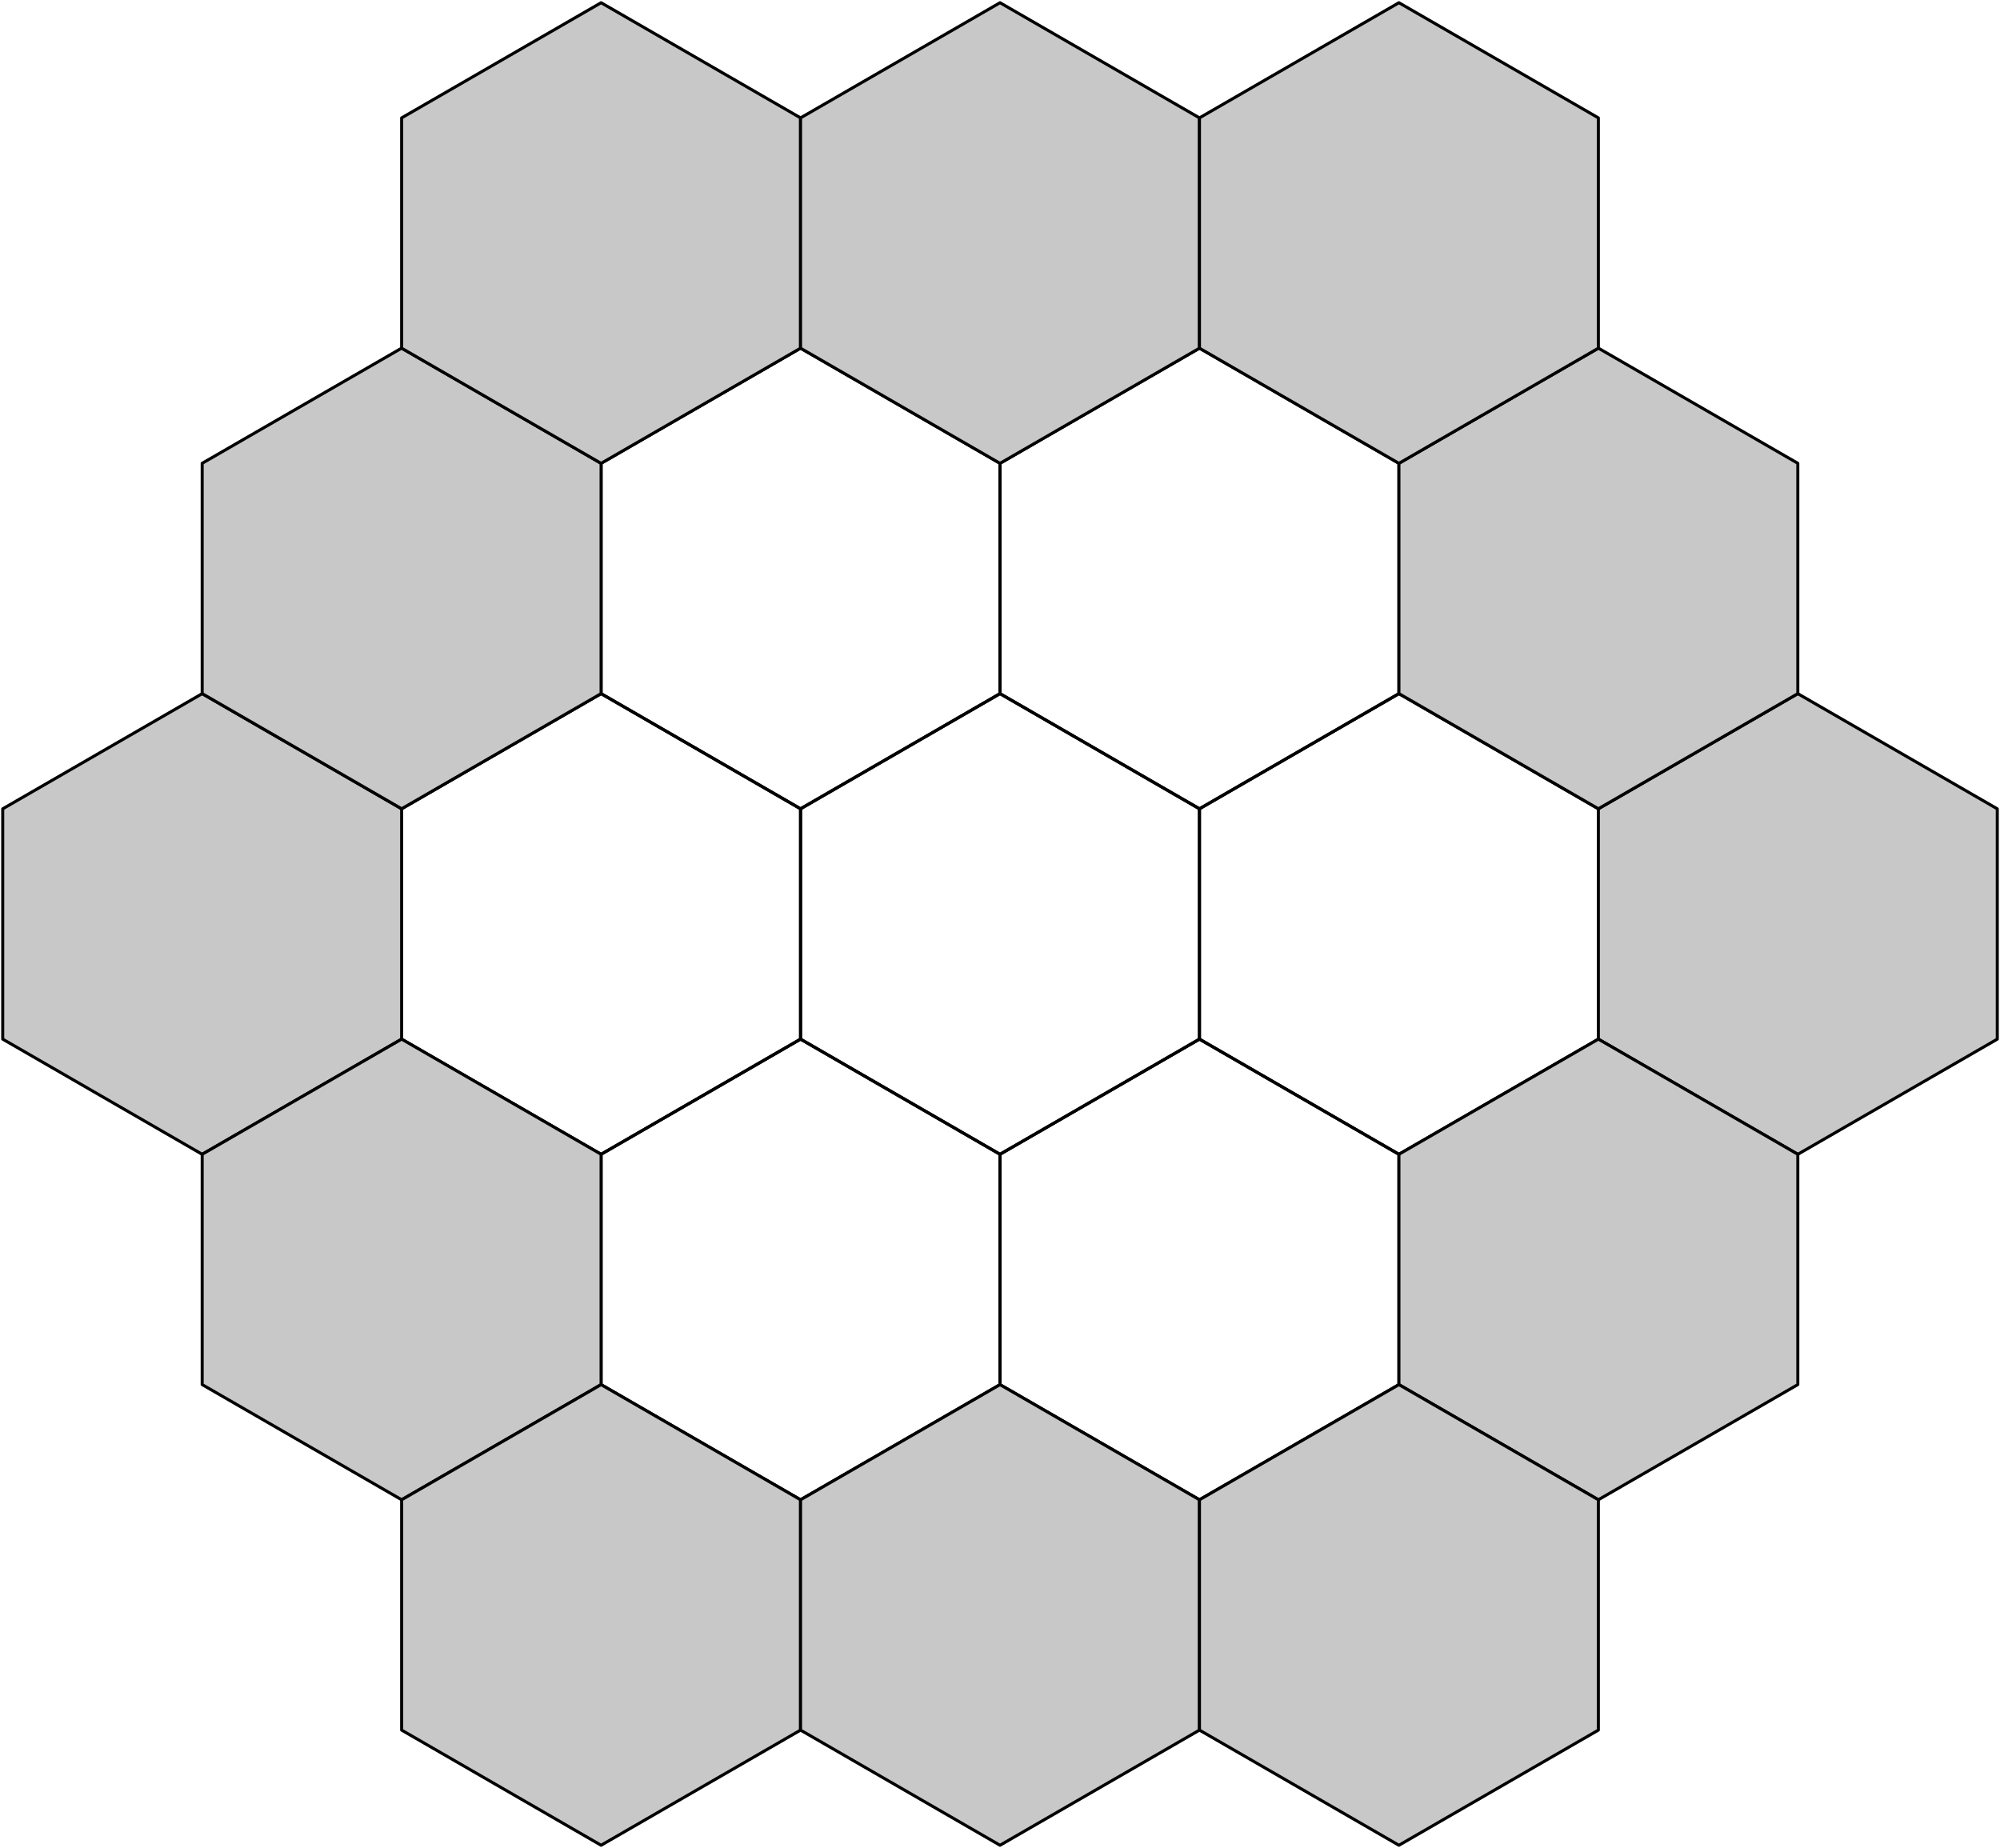
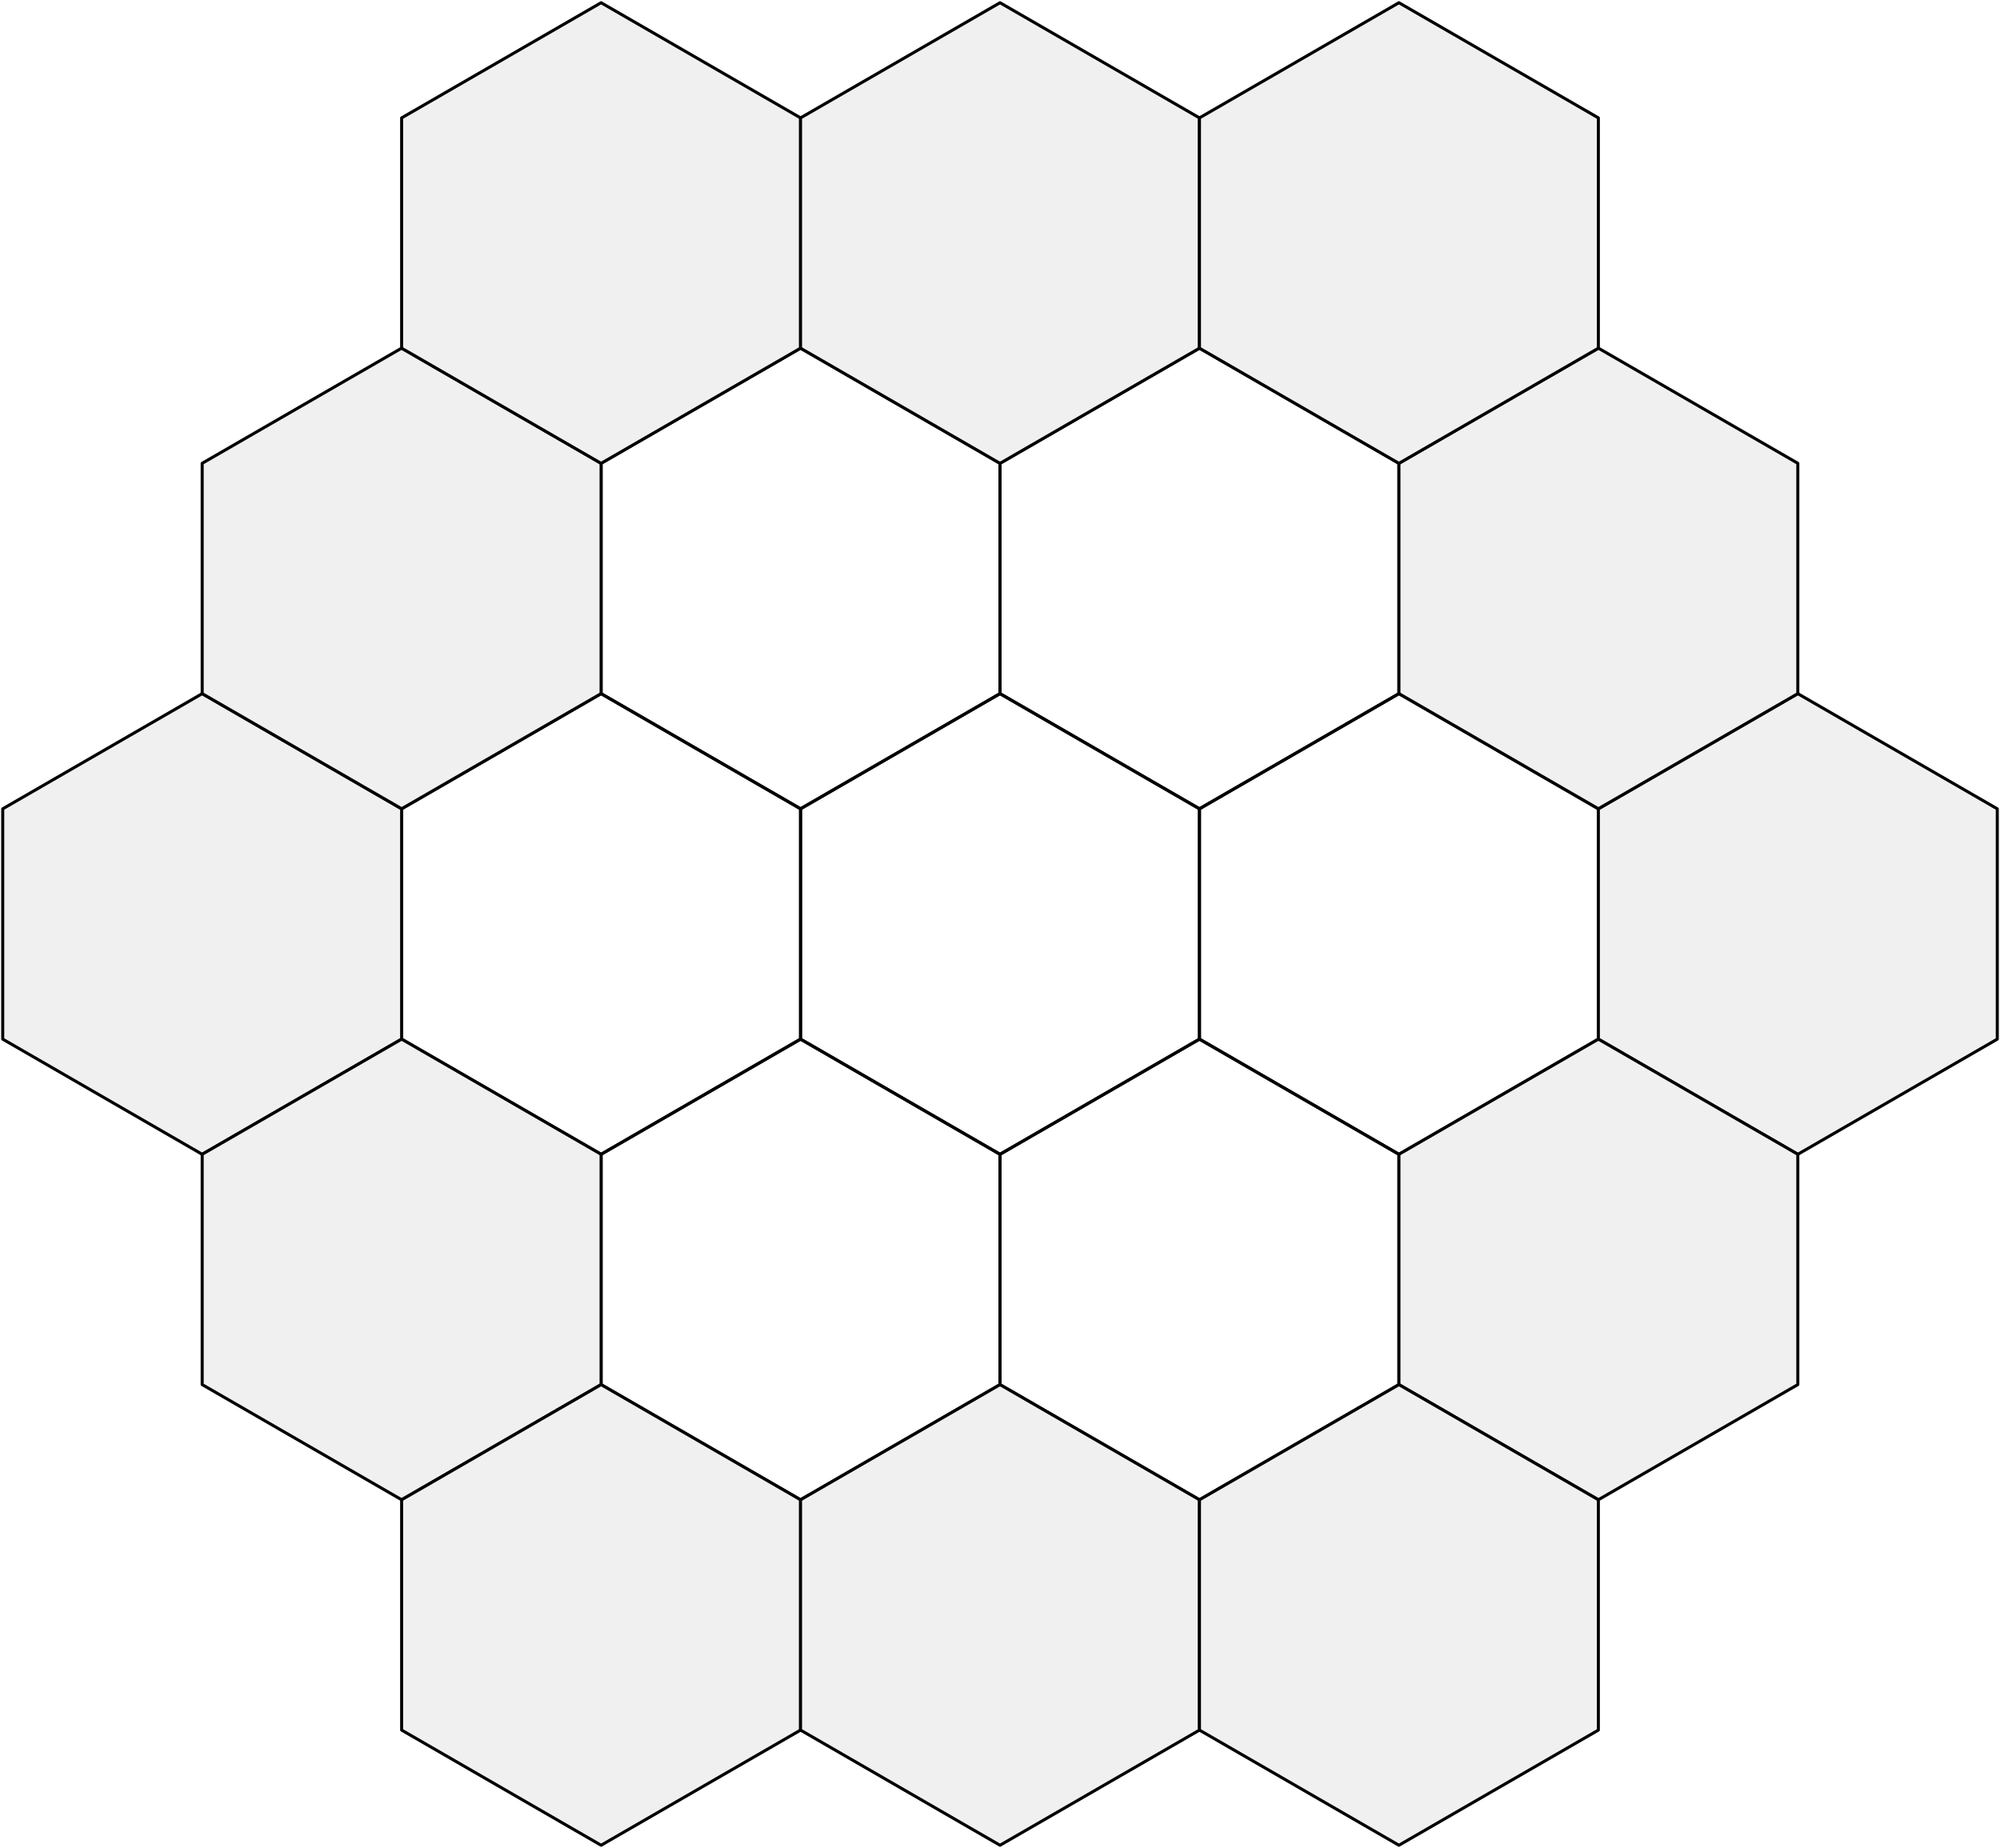
- <svg xmlns="http://www.w3.org/2000/svg" viewBox="0 0 3308.811 3057.304" height="3057.304" width="3308.811" xml:space="preserve" version="1.1" id="svg4226">
+ <svg xmlns="http://www.w3.org/2000/svg" id="svg4226" version="1.1" xml:space="preserve" width="3308.811" height="3057.304" viewBox="0 0 3308.811 3057.304">
  <defs id="defs4230" />
-   <g transform="matrix(1.25,0,0,-1.25,2.010363,3056.571)" id="g4234">
-     <g transform="scale(0.180232,0.180232)" id="g4236">
-       <path id="path4238" style="fill:none;stroke:#000000;stroke-width:22.194;stroke-linecap:round;stroke-linejoin:round;stroke-miterlimit:4;stroke-dasharray:none;stroke-opacity:1" d="m 5869.85,7627.71 0,-1691.29 -1464.69,-845.63 -1464.7,845.63 0,1691.29 1464.7,845.66 1464.69,-845.66 z" />
-       <path id="path4240" style="fill:none;stroke:#000000;stroke-width:22.194;stroke-linecap:round;stroke-linejoin:round;stroke-miterlimit:4;stroke-dasharray:none;stroke-opacity:1" d="m 8799.24,7627.71 0,-1691.29 -1464.69,-845.63 -1464.7,845.63 0,1691.29 1464.7,845.66 1464.69,-845.66 z" />
-       <path id="path4242" style="fill:none;stroke:#000000;stroke-width:22.194;stroke-linecap:round;stroke-linejoin:round;stroke-miterlimit:4;stroke-dasharray:none;stroke-opacity:1" d="m 11728.6,7627.71 0,-1691.29 -1464.6,-845.63 -1464.76,845.63 0,1691.29 1464.76,845.66 1464.6,-845.66 z" />
-       <path id="path4244" style="fill:none;stroke:#000000;stroke-width:22.194;stroke-linecap:round;stroke-linejoin:round;stroke-miterlimit:4;stroke-dasharray:none;stroke-opacity:1" d="m 7334.55,10165.1 0,-1691.32 -1464.7,-845.64 -1464.69,845.64 0,1691.32 1464.69,845.6 1464.7,-845.6 z" />
-       <path id="path4246" style="fill:none;stroke:#000000;stroke-width:22.194;stroke-linecap:round;stroke-linejoin:round;stroke-miterlimit:4;stroke-dasharray:none;stroke-opacity:1" d="m 10264,10165.1 0,-1691.32 -1464.76,-845.64 -1464.69,845.64 0,1691.32 1464.69,845.6 1464.76,-845.6 z" />
-       <path id="path4248" style="fill:none;stroke:#000000;stroke-width:22.194;stroke-linecap:round;stroke-linejoin:round;stroke-miterlimit:4;stroke-dasharray:none;stroke-opacity:1" d="m 7334.55,5090.83 0,-1691.29 -1464.7,-845.63 -1464.69,845.63 0,1691.29 1464.69,845.65 1464.7,-845.65 z" />
-       <path id="path4250" style="fill:none;stroke:#000000;stroke-width:22.194;stroke-linecap:round;stroke-linejoin:round;stroke-miterlimit:4;stroke-dasharray:none;stroke-opacity:1" d="m 10264,5090.83 0,-1691.29 -1464.76,-845.63 -1464.69,845.63 0,1691.29 1464.69,845.65 1464.76,-845.65 z" />
-       <path id="path4252" style="fill:#f0f0f0;fill-opacity:1;fill-rule:nonzero;stroke:none" d="m 2940.46,7627.71 0,-1691.29 -1464.71,-845.63 -1464.699,845.63 0,1691.29 1464.699,845.66" />
-       <path id="path4254" style="fill:#c8c8c8;fill-opacity:1;stroke:#000000;stroke-width:22.194;stroke-linecap:round;stroke-linejoin:round;stroke-miterlimit:4;stroke-dasharray:none;stroke-opacity:1" d="m 2940.46,7627.71 0,-1691.29 -1464.71,-845.63 -1464.699,845.63 0,1691.29 1464.699,845.66 1464.71,-845.66 z" />
-       <path id="path4256" style="fill:#f0f0f0;fill-opacity:1;fill-rule:nonzero;stroke:none" d="m 14658,7627.71 0,-1691.29 -1464.7,-845.63 -1464.7,845.63 0,1691.29 1464.7,845.66" />
-       <path id="path4258" style="fill:#c8c8c8;fill-opacity:1;stroke:#000000;stroke-width:22.194;stroke-linecap:round;stroke-linejoin:round;stroke-miterlimit:4;stroke-dasharray:none;stroke-opacity:1" d="m 14658,7627.71 0,-1691.29 -1464.7,-845.63 -1464.7,845.63 0,1691.29 1464.7,845.66 1464.7,-845.66 z" />
-       <path id="path4260" style="fill:#f0f0f0;fill-opacity:1;fill-rule:nonzero;stroke:none" d="m 4405.16,10165.1 0,-1691.32 -1464.7,-845.64 -1464.71,845.64 0,1691.32 1464.71,845.6" />
-       <path id="path4262" style="fill:#c8c8c8;fill-opacity:1;stroke:#000000;stroke-width:22.194;stroke-linecap:round;stroke-linejoin:round;stroke-miterlimit:4;stroke-dasharray:none;stroke-opacity:1" d="m 4405.16,10165.1 0,-1691.32 -1464.7,-845.64 -1464.71,845.64 0,1691.32 1464.71,845.6 1464.7,-845.6 z" />
-       <path id="path4264" style="fill:#f0f0f0;fill-opacity:1;fill-rule:nonzero;stroke:none" d="m 13193.3,10165.1 0,-1691.32 -1464.7,-845.64 -1464.6,845.64 0,1691.32 1464.6,845.6" />
-       <path id="path4266" style="fill:#c8c8c8;fill-opacity:1;stroke:#000000;stroke-width:22.194;stroke-linecap:round;stroke-linejoin:round;stroke-miterlimit:4;stroke-dasharray:none;stroke-opacity:1" d="m 13193.3,10165.1 0,-1691.32 -1464.7,-845.64 -1464.6,845.64 0,1691.32 1464.6,845.6 1464.7,-845.6 z" />
-       <path id="path4268" style="fill:#b4b4b4;fill-opacity:1;fill-rule:nonzero;stroke:none" d="m 4405.16,5090.83 0,-1691.29 -1464.7,-845.63 -1464.71,845.63 0,1691.29 1464.71,845.65" />
-       <path id="path4270" style="fill:#c8c8c8;fill-opacity:1;stroke:#000000;stroke-width:22.194;stroke-linecap:round;stroke-linejoin:round;stroke-miterlimit:4;stroke-dasharray:none;stroke-opacity:1" d="m 4405.16,5090.83 0,-1691.29 -1464.7,-845.63 -1464.71,845.63 0,1691.29 1464.71,845.65 1464.7,-845.65 z" />
-       <path id="path4272" style="fill:#f0f0f0;fill-opacity:1;fill-rule:nonzero;stroke:none" d="m 13193.3,5090.83 0,-1691.29 -1464.7,-845.63 -1464.6,845.63 0,1691.29 1464.6,845.65" />
-       <path id="path4274" style="fill:#c8c8c8;fill-opacity:1;stroke:#000000;stroke-width:22.194;stroke-linecap:round;stroke-linejoin:round;stroke-miterlimit:4;stroke-dasharray:none;stroke-opacity:1" d="m 13193.3,5090.83 0,-1691.29 -1464.7,-845.63 -1464.6,845.63 0,1691.29 1464.6,845.65 1464.7,-845.65 z" />
-       <path id="path4276" style="fill:#c8c8c8;fill-opacity:1;fill-rule:nonzero;stroke:none" d="m 5869.85,12701.6 0,-1691.3 -1464.69,-845.6 -1464.7,845.6 0,1691.3 1464.7,845.7" />
-       <path id="path4278" style="fill:#c8c8c8;fill-opacity:1;stroke:#000000;stroke-width:22.194;stroke-linecap:round;stroke-linejoin:round;stroke-miterlimit:4;stroke-dasharray:none;stroke-opacity:1" d="m 5869.85,12701.6 0,-1691.3 -1464.69,-845.6 -1464.7,845.6 0,1691.3 1464.7,845.7 1464.69,-845.7 z" />
-       <path id="path4280" style="fill:#c8c8c8;fill-opacity:1;fill-rule:nonzero;stroke:none" d="m 8799.24,12701.6 0,-1691.3 -1464.69,-845.6 -1464.7,845.6 0,1691.3 1464.7,845.7" />
-       <path id="path4282" style="fill:#c8c8c8;fill-opacity:1;stroke:#000000;stroke-width:22.194;stroke-linecap:round;stroke-linejoin:round;stroke-miterlimit:4;stroke-dasharray:none;stroke-opacity:1" d="m 8799.24,12701.6 0,-1691.3 -1464.69,-845.6 -1464.7,845.6 0,1691.3 1464.7,845.7 1464.69,-845.7 z" />
-       <path id="path4284" style="fill:#c8c8c8;fill-opacity:1;fill-rule:nonzero;stroke:none" d="m 11728.6,12701.6 0,-1691.3 -1464.6,-845.6 -1464.76,845.6 0,1691.3 1464.76,845.7" />
-       <path id="path4286" style="fill:#c8c8c8;fill-opacity:1;stroke:#000000;stroke-width:22.194;stroke-linecap:round;stroke-linejoin:round;stroke-miterlimit:4;stroke-dasharray:none;stroke-opacity:1" d="m 11728.6,12701.6 0,-1691.3 -1464.6,-845.6 -1464.76,845.6 0,1691.3 1464.76,845.7 1464.6,-845.7 z" />
-       <path id="path4288" style="fill:#c8c8c8;fill-opacity:1;fill-rule:nonzero;stroke:none" d="m 5869.85,2553.64 0,-1691.285 -1464.69,-845.636 -1464.7,845.636 0,1691.285 1464.7,845.64" />
-       <path id="path4290" style="fill:#c8c8c8;fill-opacity:1;stroke:#000000;stroke-width:22.194;stroke-linecap:round;stroke-linejoin:round;stroke-miterlimit:4;stroke-dasharray:none;stroke-opacity:1" d="m 5869.85,2553.64 0,-1691.288 -1464.69,-845.633 -1464.7,845.633 0,1691.288 1464.7,845.64 1464.69,-845.64 z" />
-       <path id="path4292" style="fill:#c8c8c8;fill-opacity:1;fill-rule:nonzero;stroke:none" d="m 8799.24,2553.64 0,-1691.285 -1464.69,-845.636 -1464.7,845.636 0,1691.285 1464.7,845.64" />
-       <path id="path4294" style="fill:#c8c8c8;fill-opacity:1;stroke:#000000;stroke-width:22.194;stroke-linecap:round;stroke-linejoin:round;stroke-miterlimit:4;stroke-dasharray:none;stroke-opacity:1" d="m 8799.24,2553.64 0,-1691.288 -1464.69,-845.633 -1464.7,845.633 0,1691.288 1464.7,845.64 1464.69,-845.64 z" />
-       <path id="path4296" style="fill:#c8c8c8;fill-opacity:1;fill-rule:nonzero;stroke:none" d="m 11728.6,2553.64 0,-1691.285 L 10264,16.719 8799.24,862.355 l 0,1691.285 1464.76,845.64" />
-       <path id="path4298" style="fill:#c8c8c8;fill-opacity:1;stroke:#000000;stroke-width:22.194;stroke-linecap:round;stroke-linejoin:round;stroke-miterlimit:4;stroke-dasharray:none;stroke-opacity:1" d="m 11728.6,2553.64 0,-1691.288 L 10264,16.719 8799.24,862.352 l 0,1691.288 1464.76,845.64 1464.6,-845.64 z" />
+   <g id="g4234" transform="matrix(1.25,0,0,-1.25,2.010363,3056.571)">
+     <g id="g4236" transform="scale(0.180232,0.180232)">
+       <path d="m 5869.85,7627.71 0,-1691.29 -1464.69,-845.63 -1464.7,845.63 0,1691.29 1464.7,845.66 1464.69,-845.66 z" style="fill:none;stroke:#000000;stroke-width:22.194;stroke-linecap:round;stroke-linejoin:round;stroke-miterlimit:4;stroke-dasharray:none;stroke-opacity:1" id="path4238" />
+       <path d="m 8799.24,7627.71 0,-1691.29 -1464.69,-845.63 -1464.7,845.63 0,1691.29 1464.7,845.66 1464.69,-845.66 z" style="fill:none;stroke:#000000;stroke-width:22.194;stroke-linecap:round;stroke-linejoin:round;stroke-miterlimit:4;stroke-dasharray:none;stroke-opacity:1" id="path4240" />
+       <path d="m 11728.6,7627.71 0,-1691.29 -1464.6,-845.63 -1464.76,845.63 0,1691.29 1464.76,845.66 1464.6,-845.66 z" style="fill:none;stroke:#000000;stroke-width:22.194;stroke-linecap:round;stroke-linejoin:round;stroke-miterlimit:4;stroke-dasharray:none;stroke-opacity:1" id="path4242" />
+       <path d="m 7334.55,10165.1 0,-1691.32 -1464.7,-845.64 -1464.69,845.64 0,1691.32 1464.69,845.6 1464.7,-845.6 z" style="fill:none;stroke:#000000;stroke-width:22.194;stroke-linecap:round;stroke-linejoin:round;stroke-miterlimit:4;stroke-dasharray:none;stroke-opacity:1" id="path4244" />
+       <path d="m 10264,10165.1 0,-1691.32 -1464.76,-845.64 -1464.69,845.64 0,1691.32 1464.69,845.6 1464.76,-845.6 z" style="fill:none;stroke:#000000;stroke-width:22.194;stroke-linecap:round;stroke-linejoin:round;stroke-miterlimit:4;stroke-dasharray:none;stroke-opacity:1" id="path4246" />
+       <path d="m 7334.55,5090.83 0,-1691.29 -1464.7,-845.63 -1464.69,845.63 0,1691.29 1464.69,845.65 1464.7,-845.65 z" style="fill:none;stroke:#000000;stroke-width:22.194;stroke-linecap:round;stroke-linejoin:round;stroke-miterlimit:4;stroke-dasharray:none;stroke-opacity:1" id="path4248" />
+       <path d="m 10264,5090.83 0,-1691.29 -1464.76,-845.63 -1464.69,845.63 0,1691.29 1464.69,845.65 1464.76,-845.65 z" style="fill:none;stroke:#000000;stroke-width:22.194;stroke-linecap:round;stroke-linejoin:round;stroke-miterlimit:4;stroke-dasharray:none;stroke-opacity:1" id="path4250" />
+       <path d="m 2940.46,7627.71 0,-1691.29 -1464.71,-845.63 -1464.699,845.63 0,1691.29 1464.699,845.66" style="fill:#f0f0f0;fill-opacity:1;fill-rule:nonzero;stroke:none" id="path4252" />
+       <path d="m 2940.46,7627.71 0,-1691.29 -1464.71,-845.63 -1464.699,845.63 0,1691.29 1464.699,845.66 1464.71,-845.66 z" style="fill:#f0f0f0;fill-opacity:1;stroke:#000000;stroke-width:22.194;stroke-linecap:round;stroke-linejoin:round;stroke-miterlimit:4;stroke-dasharray:none;stroke-opacity:1" id="path4254" />
+       <path d="m 14658,7627.71 0,-1691.29 -1464.7,-845.63 -1464.7,845.63 0,1691.29 1464.7,845.66" style="fill:#f0f0f0;fill-opacity:1;fill-rule:nonzero;stroke:none" id="path4256" />
+       <path d="m 14658,7627.71 0,-1691.29 -1464.7,-845.63 -1464.7,845.63 0,1691.29 1464.7,845.66 1464.7,-845.66 z" style="fill:#f0f0f0;fill-opacity:1;stroke:#000000;stroke-width:22.194;stroke-linecap:round;stroke-linejoin:round;stroke-miterlimit:4;stroke-dasharray:none;stroke-opacity:1" id="path4258" />
+       <path d="m 4405.16,10165.1 0,-1691.32 -1464.7,-845.64 -1464.71,845.64 0,1691.32 1464.71,845.6" style="fill:#f0f0f0;fill-opacity:1;fill-rule:nonzero;stroke:none" id="path4260" />
+       <path d="m 4405.16,10165.1 0,-1691.32 -1464.7,-845.64 -1464.71,845.64 0,1691.32 1464.71,845.6 1464.7,-845.6 z" style="fill:#f0f0f0;fill-opacity:1;stroke:#000000;stroke-width:22.194;stroke-linecap:round;stroke-linejoin:round;stroke-miterlimit:4;stroke-dasharray:none;stroke-opacity:1" id="path4262" />
+       <path d="m 13193.3,10165.1 0,-1691.32 -1464.7,-845.64 -1464.6,845.64 0,1691.32 1464.6,845.6" style="fill:#f0f0f0;fill-opacity:1;fill-rule:nonzero;stroke:none" id="path4264" />
+       <path d="m 13193.3,10165.1 0,-1691.32 -1464.7,-845.64 -1464.6,845.64 0,1691.32 1464.6,845.6 1464.7,-845.6 z" style="fill:#f0f0f0;fill-opacity:1;stroke:#000000;stroke-width:22.194;stroke-linecap:round;stroke-linejoin:round;stroke-miterlimit:4;stroke-dasharray:none;stroke-opacity:1" id="path4266" />
+       <path d="m 4405.16,5090.83 0,-1691.29 -1464.7,-845.63 -1464.71,845.63 0,1691.29 1464.71,845.65" style="fill:#b4b4b4;fill-opacity:1;fill-rule:nonzero;stroke:none" id="path4268" />
+       <path d="m 4405.16,5090.83 0,-1691.29 -1464.7,-845.63 -1464.71,845.63 0,1691.29 1464.71,845.65 1464.7,-845.65 z" style="fill:#f0f0f0;fill-opacity:1;stroke:#000000;stroke-width:22.194;stroke-linecap:round;stroke-linejoin:round;stroke-miterlimit:4;stroke-dasharray:none;stroke-opacity:1" id="path4270" />
+       <path d="m 13193.3,5090.83 0,-1691.29 -1464.7,-845.63 -1464.6,845.63 0,1691.29 1464.6,845.65" style="fill:#f0f0f0;fill-opacity:1;fill-rule:nonzero;stroke:none" id="path4272" />
+       <path d="m 13193.3,5090.83 0,-1691.29 -1464.7,-845.63 -1464.6,845.63 0,1691.29 1464.6,845.65 1464.7,-845.65 z" style="fill:#f0f0f0;fill-opacity:1;stroke:#000000;stroke-width:22.194;stroke-linecap:round;stroke-linejoin:round;stroke-miterlimit:4;stroke-dasharray:none;stroke-opacity:1" id="path4274" />
+       <path d="m 5869.85,12701.6 0,-1691.3 -1464.69,-845.6 -1464.7,845.6 0,1691.3 1464.7,845.7" style="fill:#c8c8c8;fill-opacity:1;fill-rule:nonzero;stroke:none" id="path4276" />
+       <path d="m 5869.85,12701.6 0,-1691.3 -1464.69,-845.6 -1464.7,845.6 0,1691.3 1464.7,845.7 1464.69,-845.7 z" style="fill:#f0f0f0;fill-opacity:1;stroke:#000000;stroke-width:22.194;stroke-linecap:round;stroke-linejoin:round;stroke-miterlimit:4;stroke-dasharray:none;stroke-opacity:1" id="path4278" />
+       <path d="m 8799.24,12701.6 0,-1691.3 -1464.69,-845.6 -1464.7,845.6 0,1691.3 1464.7,845.7" style="fill:#c8c8c8;fill-opacity:1;fill-rule:nonzero;stroke:none" id="path4280" />
+       <path d="m 8799.24,12701.6 0,-1691.3 -1464.69,-845.6 -1464.7,845.6 0,1691.3 1464.7,845.7 1464.69,-845.7 z" style="fill:#f0f0f0;fill-opacity:1;stroke:#000000;stroke-width:22.194;stroke-linecap:round;stroke-linejoin:round;stroke-miterlimit:4;stroke-dasharray:none;stroke-opacity:1" id="path4282" />
+       <path d="m 11728.6,12701.6 0,-1691.3 -1464.6,-845.6 -1464.76,845.6 0,1691.3 1464.76,845.7" style="fill:#c8c8c8;fill-opacity:1;fill-rule:nonzero;stroke:none" id="path4284" />
+       <path d="m 11728.6,12701.6 0,-1691.3 -1464.6,-845.6 -1464.76,845.6 0,1691.3 1464.76,845.7 1464.6,-845.7 z" style="fill:#f0f0f0;fill-opacity:1;stroke:#000000;stroke-width:22.194;stroke-linecap:round;stroke-linejoin:round;stroke-miterlimit:4;stroke-dasharray:none;stroke-opacity:1" id="path4286" />
+       <path d="m 5869.85,2553.64 0,-1691.285 -1464.69,-845.636 -1464.7,845.636 0,1691.285 1464.7,845.64" style="fill:#c8c8c8;fill-opacity:1;fill-rule:nonzero;stroke:none" id="path4288" />
+       <path d="m 5869.85,2553.64 0,-1691.288 -1464.69,-845.633 -1464.7,845.633 0,1691.288 1464.7,845.64 1464.69,-845.64 z" style="fill:#f0f0f0;fill-opacity:1;stroke:#000000;stroke-width:22.194;stroke-linecap:round;stroke-linejoin:round;stroke-miterlimit:4;stroke-dasharray:none;stroke-opacity:1" id="path4290" />
+       <path d="m 8799.24,2553.64 0,-1691.285 -1464.69,-845.636 -1464.7,845.636 0,1691.285 1464.7,845.64" style="fill:#c8c8c8;fill-opacity:1;fill-rule:nonzero;stroke:none" id="path4292" />
+       <path d="m 8799.24,2553.64 0,-1691.288 -1464.69,-845.633 -1464.7,845.633 0,1691.288 1464.7,845.64 1464.69,-845.64 z" style="fill:#f0f0f0;fill-opacity:1;stroke:#000000;stroke-width:22.194;stroke-linecap:round;stroke-linejoin:round;stroke-miterlimit:4;stroke-dasharray:none;stroke-opacity:1" id="path4294" />
+       <path d="m 11728.6,2553.64 0,-1691.285 L 10264,16.719 8799.24,862.355 l 0,1691.285 1464.76,845.64" style="fill:#c8c8c8;fill-opacity:1;fill-rule:nonzero;stroke:none" id="path4296" />
+       <path d="m 11728.6,2553.64 0,-1691.288 L 10264,16.719 8799.24,862.352 l 0,1691.288 1464.76,845.64 1464.6,-845.64 z" style="fill:#f0f0f0;fill-opacity:1;stroke:#000000;stroke-width:22.194;stroke-linecap:round;stroke-linejoin:round;stroke-miterlimit:4;stroke-dasharray:none;stroke-opacity:1" id="path4298" />
    </g>
  </g>
</svg>
